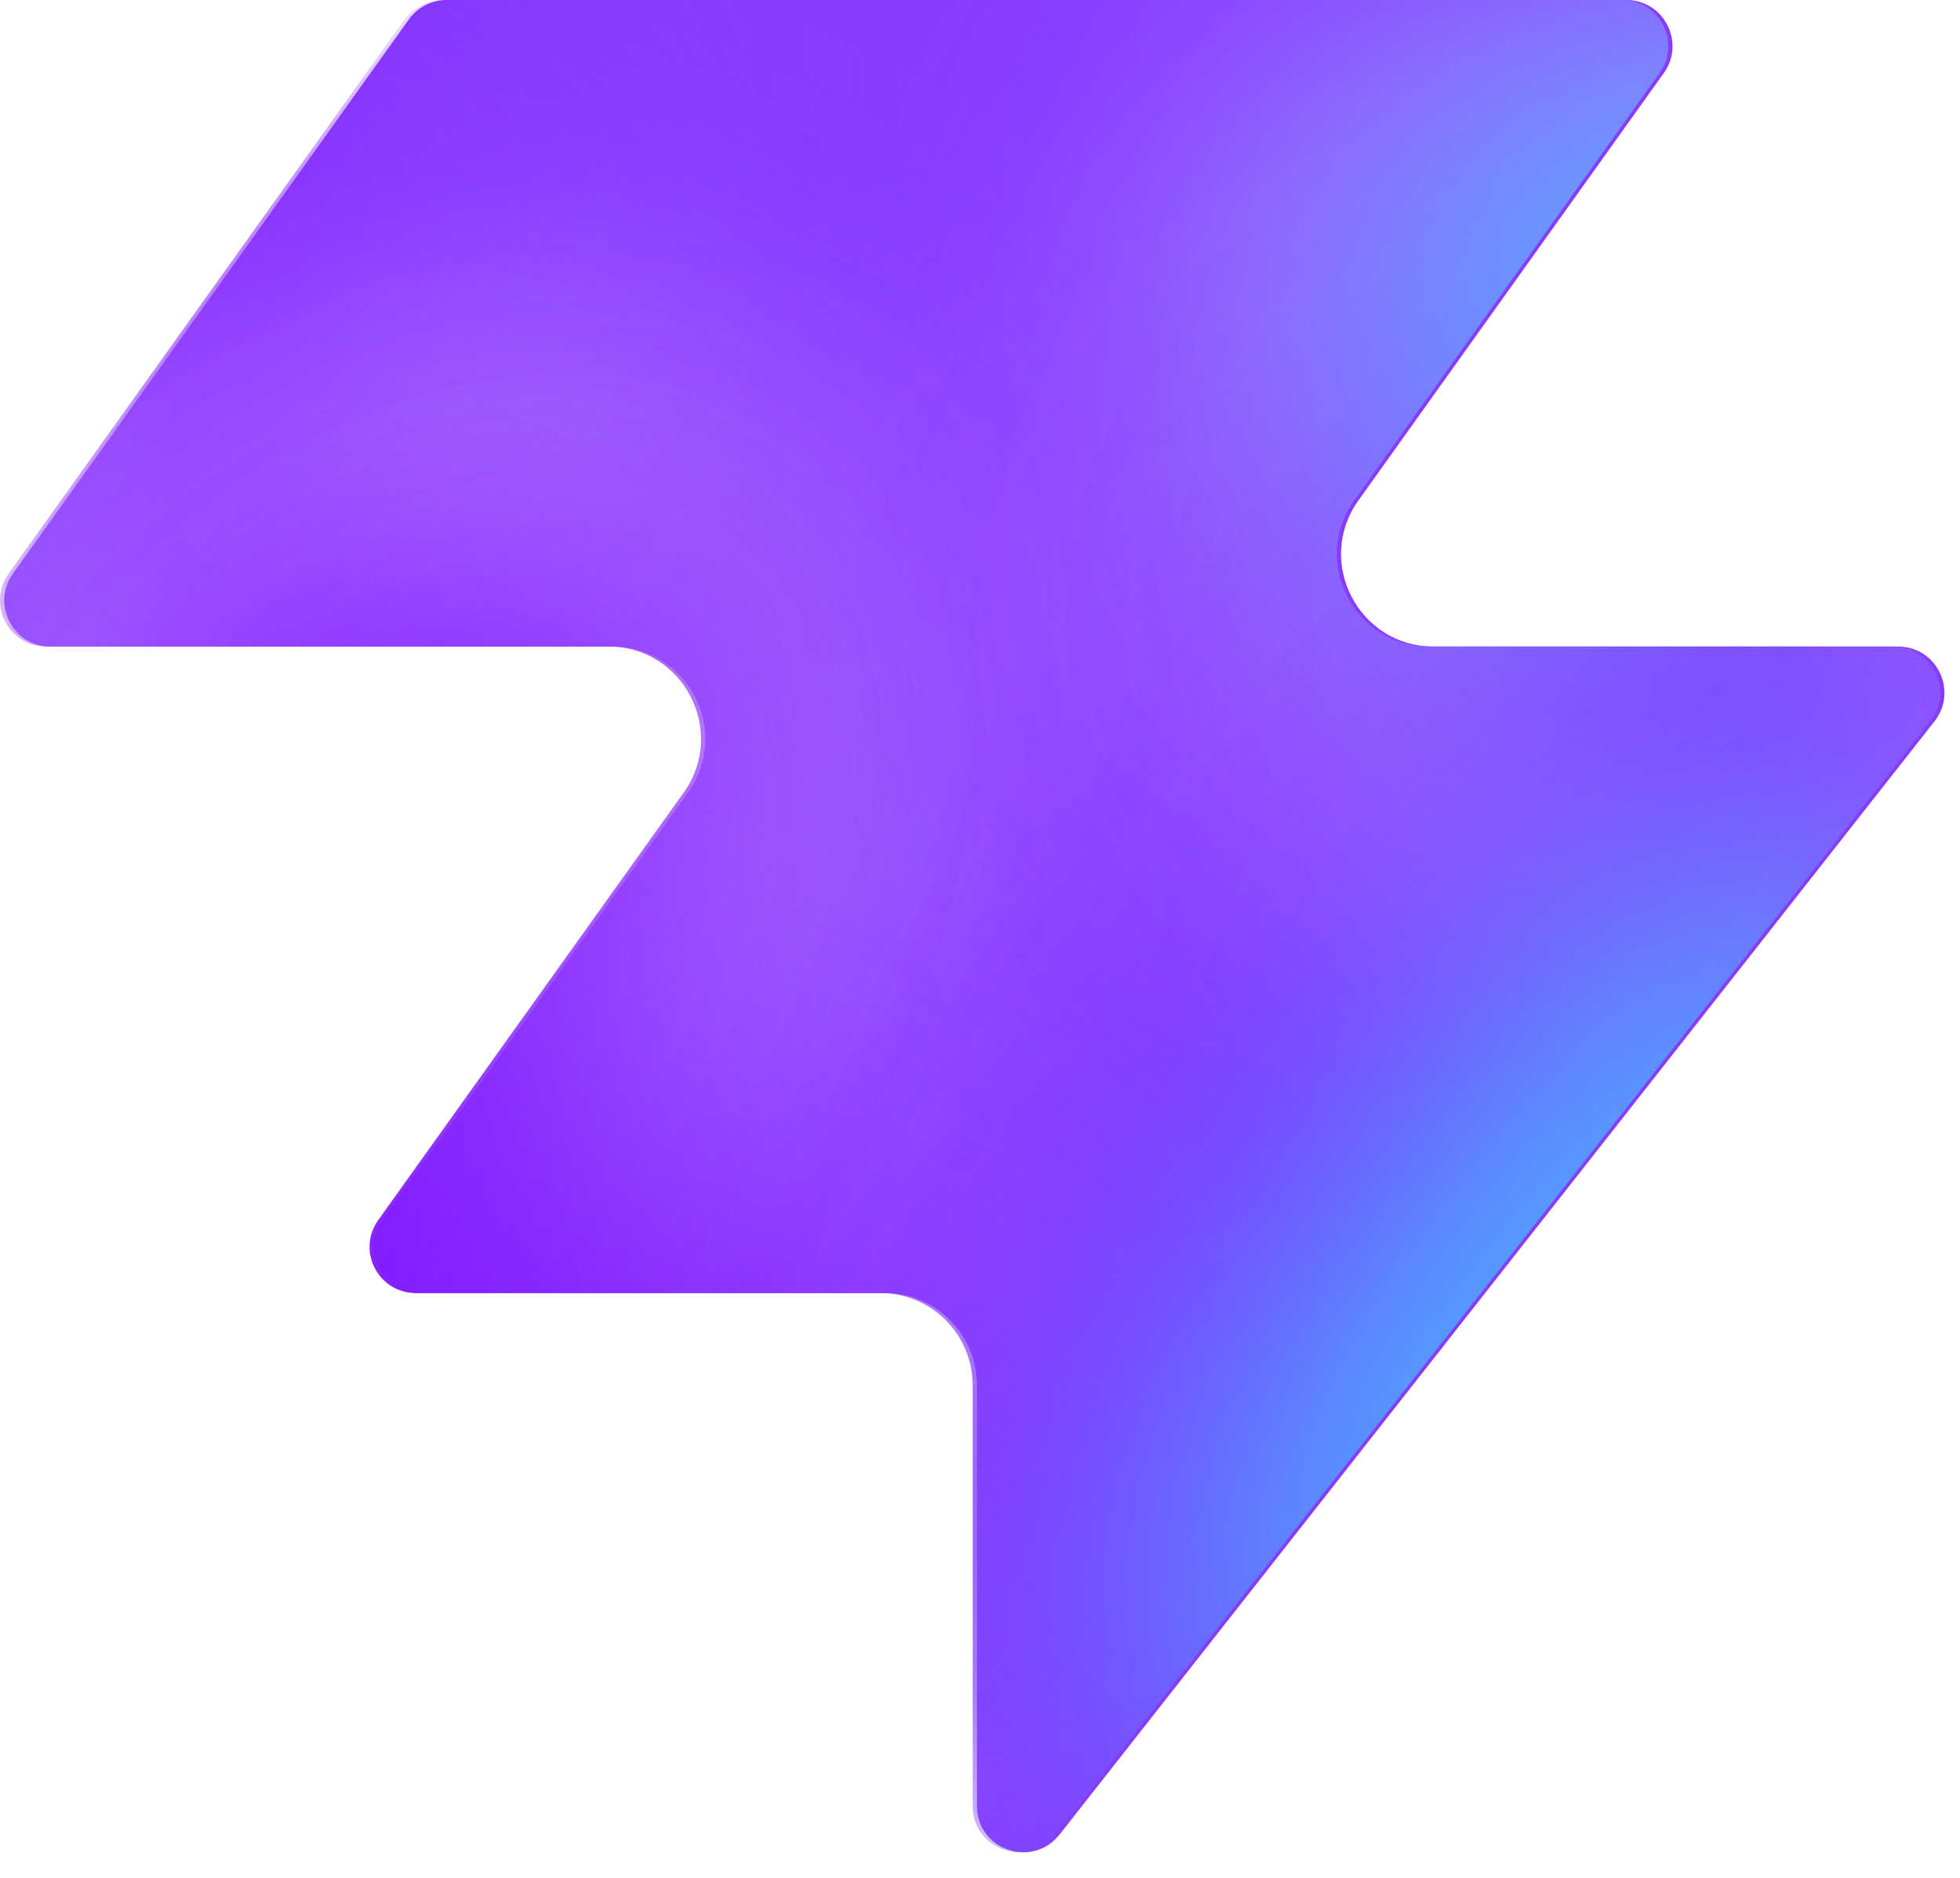
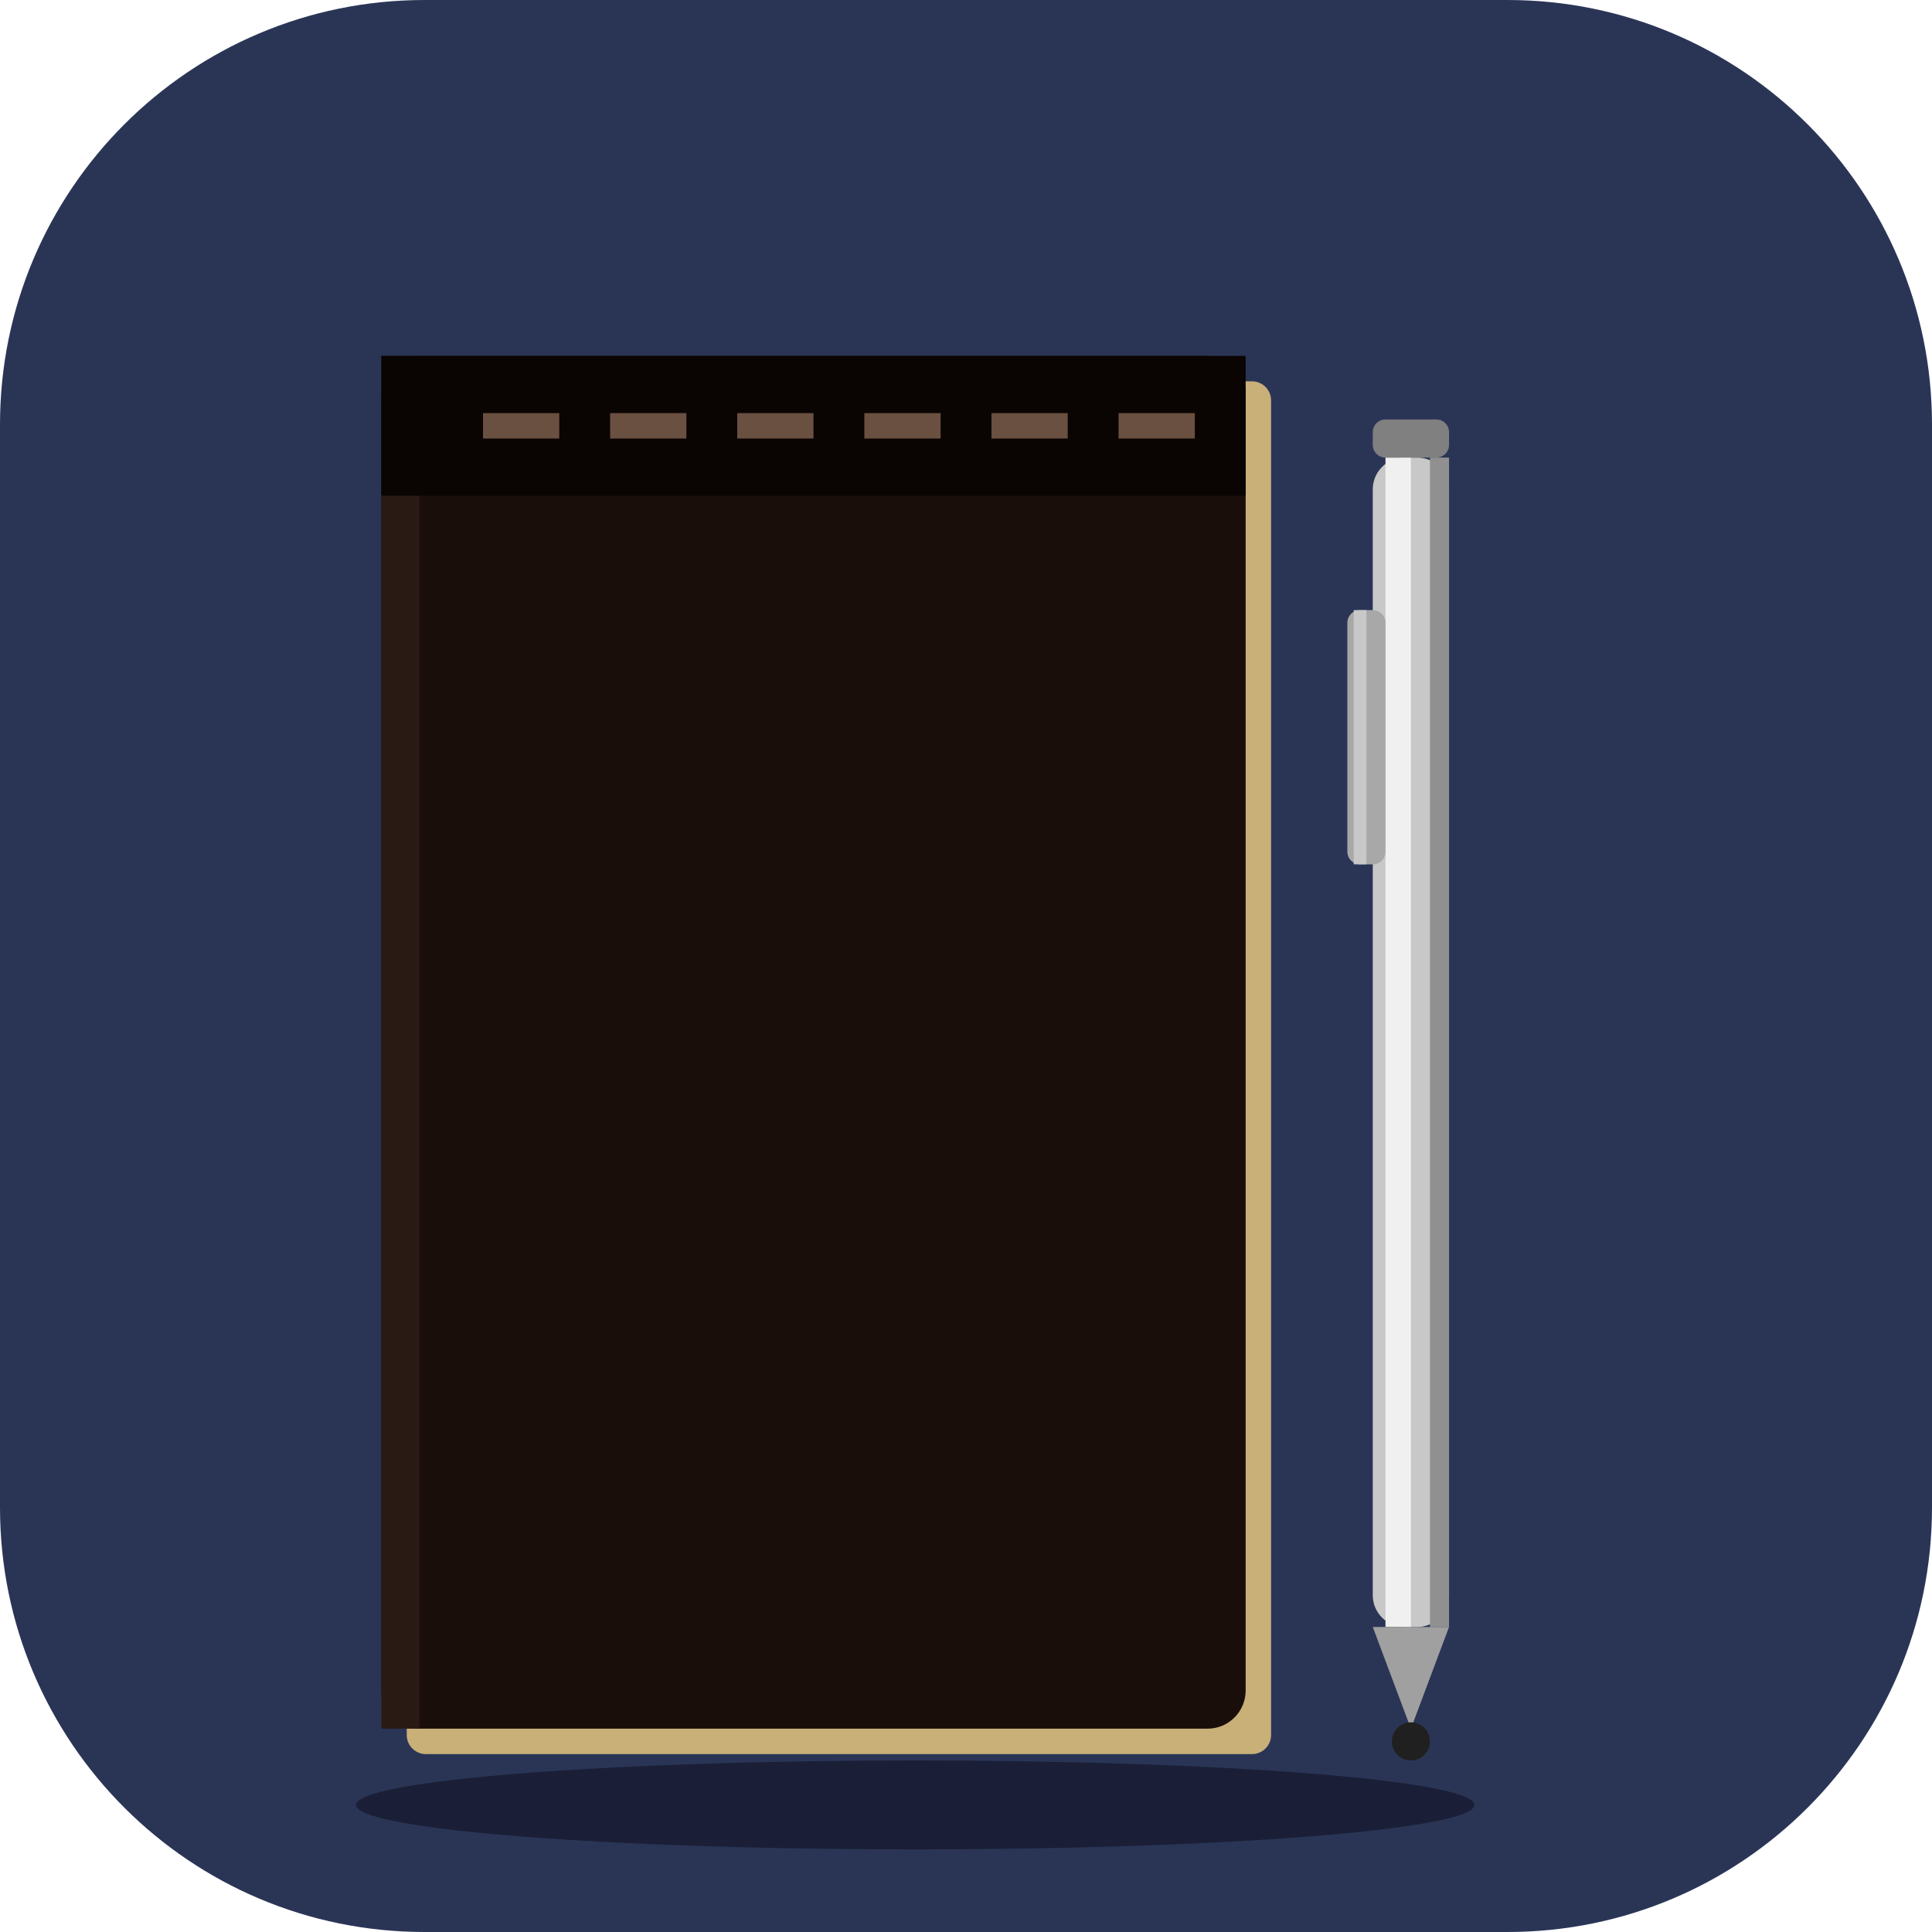
- <svg xmlns="http://www.w3.org/2000/svg" width="48" height="46" fill="none" viewBox="0 0 48 46">
-   <path fill="#863bff" d="M25.946 44.938c-.664.845-2.021.375-2.021-.698V33.937a2.26 2.26 0 0 0-2.262-2.262H10.287c-.92 0-1.456-1.04-.92-1.788l7.48-10.471c1.07-1.497 0-3.578-1.842-3.578H1.237c-.92 0-1.456-1.04-.92-1.788L10.013.474c.214-.297.556-.474.92-.474h28.894c.92 0 1.456 1.04.92 1.788l-7.48 10.471c-1.07 1.498 0 3.579 1.842 3.579h11.377c.943 0 1.473 1.088.89 1.83L25.947 44.94z" style="fill:#863bff;fill:color(display-p3 .525 .23 1);fill-opacity:1" />
-   <mask id="a" width="48" height="46" x="0" y="0" maskUnits="userSpaceOnUse" style="mask-type:alpha">
-     <path fill="#000" d="M25.842 44.938c-.664.844-2.021.375-2.021-.698V33.937a2.26 2.26 0 0 0-2.262-2.262H10.183c-.92 0-1.456-1.04-.92-1.788l7.48-10.471c1.07-1.498 0-3.579-1.842-3.579H1.133c-.92 0-1.456-1.04-.92-1.787L9.91.473c.214-.297.556-.474.92-.474h28.894c.92 0 1.456 1.04.92 1.788l-7.48 10.471c-1.07 1.498 0 3.578 1.842 3.578h11.377c.943 0 1.473 1.088.89 1.832L25.843 44.94z" style="fill:#000;fill-opacity:1" />
-   </mask>
-   <g mask="url(#a)">
-     <g filter="url(#b)">
-       <ellipse cx="5.508" cy="14.704" fill="#ede6ff" rx="5.508" ry="14.704" style="fill:#ede6ff;fill:color(display-p3 .927 .903 1);fill-opacity:1" transform="matrix(.00324 1 1 -.00324 -4.47 31.516)" />
-     </g>
-     <g filter="url(#c)">
-       <ellipse cx="10.399" cy="29.851" fill="#ede6ff" rx="10.399" ry="29.851" style="fill:#ede6ff;fill:color(display-p3 .927 .903 1);fill-opacity:1" transform="matrix(.00324 1 1 -.00324 -39.328 7.883)" />
-     </g>
-     <g filter="url(#d)">
-       <ellipse cx="5.508" cy="30.487" fill="#7e14ff" rx="5.508" ry="30.487" style="fill:#7e14ff;fill:color(display-p3 .492 .077 1);fill-opacity:1" transform="rotate(89.814 -25.913 -14.639)scale(1 -1)" />
-     </g>
-     <g filter="url(#e)">
-       <ellipse cx="5.508" cy="30.599" fill="#7e14ff" rx="5.508" ry="30.599" style="fill:#7e14ff;fill:color(display-p3 .492 .077 1);fill-opacity:1" transform="rotate(89.814 -32.644 -3.334)scale(1 -1)" />
-     </g>
-     <g filter="url(#f)">
-       <ellipse cx="5.508" cy="30.599" fill="#7e14ff" rx="5.508" ry="30.599" style="fill:#7e14ff;fill:color(display-p3 .492 .077 1);fill-opacity:1" transform="matrix(.00324 1 1 -.00324 -34.34 30.47)" />
-     </g>
-     <g filter="url(#g)">
-       <ellipse cx="14.072" cy="22.078" fill="#ede6ff" rx="14.072" ry="22.078" style="fill:#ede6ff;fill:color(display-p3 .927 .903 1);fill-opacity:1" transform="rotate(93.35 24.506 48.493)scale(-1 1)" />
-     </g>
-     <g filter="url(#h)">
-       <ellipse cx="3.47" cy="21.501" fill="#7e14ff" rx="3.47" ry="21.501" style="fill:#7e14ff;fill:color(display-p3 .492 .077 1);fill-opacity:1" transform="rotate(89.009 28.708 47.59)scale(-1 1)" />
-     </g>
-     <g filter="url(#i)">
-       <ellipse cx="3.47" cy="21.501" fill="#7e14ff" rx="3.47" ry="21.501" style="fill:#7e14ff;fill:color(display-p3 .492 .077 1);fill-opacity:1" transform="rotate(89.009 28.708 47.59)scale(-1 1)" />
-     </g>
-     <g filter="url(#j)">
-       <ellipse cx=".387" cy="8.972" fill="#7e14ff" rx="4.407" ry="29.108" style="fill:#7e14ff;fill:color(display-p3 .492 .077 1);fill-opacity:1" transform="rotate(39.51 .387 8.972)" />
-     </g>
-     <g filter="url(#k)">
-       <ellipse cx="47.523" cy="-6.092" fill="#7e14ff" rx="4.407" ry="29.108" style="fill:#7e14ff;fill:color(display-p3 .492 .077 1);fill-opacity:1" transform="rotate(37.892 47.523 -6.092)" />
-     </g>
-     <g filter="url(#l)">
-       <ellipse cx="41.412" cy="6.333" fill="#47bfff" rx="5.971" ry="9.665" style="fill:#47bfff;fill:color(display-p3 .28 .748 1);fill-opacity:1" transform="rotate(37.892 41.412 6.333)" />
-     </g>
-     <g filter="url(#m)">
-       <ellipse cx="-1.879" cy="38.332" fill="#7e14ff" rx="4.407" ry="29.108" style="fill:#7e14ff;fill:color(display-p3 .492 .077 1);fill-opacity:1" transform="rotate(37.892 -1.88 38.332)" />
-     </g>
-     <g filter="url(#n)">
-       <ellipse cx="-1.879" cy="38.332" fill="#7e14ff" rx="4.407" ry="29.108" style="fill:#7e14ff;fill:color(display-p3 .492 .077 1);fill-opacity:1" transform="rotate(37.892 -1.88 38.332)" />
-     </g>
-     <g filter="url(#o)">
-       <ellipse cx="35.651" cy="29.907" fill="#7e14ff" rx="4.407" ry="29.108" style="fill:#7e14ff;fill:color(display-p3 .492 .077 1);fill-opacity:1" transform="rotate(37.892 35.651 29.907)" />
-     </g>
-     <g filter="url(#p)">
-       <ellipse cx="38.418" cy="32.4" fill="#47bfff" rx="5.971" ry="15.297" style="fill:#47bfff;fill:color(display-p3 .28 .748 1);fill-opacity:1" transform="rotate(37.892 38.418 32.4)" />
-     </g>
+ <svg xmlns="http://www.w3.org/2000/svg" viewBox="0 0 1024 1024" width="1024" height="1024">
+   <rect width="1024" height="1024" rx="225" fill="#2a3556" />
+   <g transform="translate(0, 0) scale(6.737)">
+     <ellipse cx="72" cy="142" rx="44" ry="3.5" fill="#0a0a18" opacity="0.5" />
+     <rect x="32" y="30" width="68" height="108" rx="1.5" fill="#c8b078" />
+     <rect x="30" y="28" width="68" height="108" rx="3" fill="#1a0e0a" />
+     <rect x="30" y="28" width="3" height="108" fill="#2a1a14" />
+     <rect x="30" y="28" width="68" height="11" fill="#0a0402" />
+     <line x1="38" y1="33.5" x2="44" y2="33.5" stroke="#6a5040" stroke-width="2" />
+     <line x1="48" y1="33.5" x2="54" y2="33.5" stroke="#6a5040" stroke-width="2" />
+     <line x1="58" y1="33.5" x2="64" y2="33.5" stroke="#6a5040" stroke-width="2" />
+     <line x1="68" y1="33.5" x2="74" y2="33.5" stroke="#6a5040" stroke-width="2" />
+     <line x1="78" y1="33.5" x2="84" y2="33.5" stroke="#6a5040" stroke-width="2" />
+     <line x1="88" y1="33.5" x2="94" y2="33.5" stroke="#6a5040" stroke-width="2" />
+     <rect x="108" y="36" width="6" height="92" rx="2.5" fill="#c8c8c8" />
+     <rect x="109" y="36" width="2" height="92" fill="#f0f0f0" />
+     <rect x="112.5" y="36" width="1.5" height="92" fill="#909090" />
+     <rect x="108" y="33" width="6" height="3" rx="1" fill="#808080" />
+     <path d="M 108 128 L 111 136 L 114 128 Z" fill="#a0a0a0" />
+     <circle cx="111" cy="137" r="1.5" fill="#202020" />
+     <rect x="106" y="48" width="3" height="20" rx="1" fill="#a8a8a8" />
+     <rect x="106.5" y="48" width="1" height="20" fill="#c8c8c8" />
  </g>
-   <defs>
-     <filter id="b" width="60.045" height="41.654" x="-19.77" y="16.149" color-interpolation-filters="sRGB" filterUnits="userSpaceOnUse">
-       <feFlood flood-opacity="0" result="BackgroundImageFix" />
-       <feBlend in="SourceGraphic" in2="BackgroundImageFix" result="shape" />
-       <feGaussianBlur result="effect1_foregroundBlur_2002_17158" stdDeviation="7.659" />
-     </filter>
-     <filter id="c" width="90.34" height="51.437" x="-54.613" y="-7.533" color-interpolation-filters="sRGB" filterUnits="userSpaceOnUse">
-       <feFlood flood-opacity="0" result="BackgroundImageFix" />
-       <feBlend in="SourceGraphic" in2="BackgroundImageFix" result="shape" />
-       <feGaussianBlur result="effect1_foregroundBlur_2002_17158" stdDeviation="7.659" />
-     </filter>
-     <filter id="d" width="79.355" height="29.4" x="-49.64" y="2.03" color-interpolation-filters="sRGB" filterUnits="userSpaceOnUse">
-       <feFlood flood-opacity="0" result="BackgroundImageFix" />
-       <feBlend in="SourceGraphic" in2="BackgroundImageFix" result="shape" />
-       <feGaussianBlur result="effect1_foregroundBlur_2002_17158" stdDeviation="4.596" />
-     </filter>
-     <filter id="e" width="79.579" height="29.4" x="-45.045" y="20.029" color-interpolation-filters="sRGB" filterUnits="userSpaceOnUse">
-       <feFlood flood-opacity="0" result="BackgroundImageFix" />
-       <feBlend in="SourceGraphic" in2="BackgroundImageFix" result="shape" />
-       <feGaussianBlur result="effect1_foregroundBlur_2002_17158" stdDeviation="4.596" />
-     </filter>
-     <filter id="f" width="79.579" height="29.4" x="-43.513" y="21.178" color-interpolation-filters="sRGB" filterUnits="userSpaceOnUse">
-       <feFlood flood-opacity="0" result="BackgroundImageFix" />
-       <feBlend in="SourceGraphic" in2="BackgroundImageFix" result="shape" />
-       <feGaussianBlur result="effect1_foregroundBlur_2002_17158" stdDeviation="4.596" />
-     </filter>
-     <filter id="g" width="74.749" height="58.852" x="15.756" y="-17.901" color-interpolation-filters="sRGB" filterUnits="userSpaceOnUse">
-       <feFlood flood-opacity="0" result="BackgroundImageFix" />
-       <feBlend in="SourceGraphic" in2="BackgroundImageFix" result="shape" />
-       <feGaussianBlur result="effect1_foregroundBlur_2002_17158" stdDeviation="7.659" />
-     </filter>
-     <filter id="h" width="61.377" height="25.362" x="23.548" y="2.284" color-interpolation-filters="sRGB" filterUnits="userSpaceOnUse">
-       <feFlood flood-opacity="0" result="BackgroundImageFix" />
-       <feBlend in="SourceGraphic" in2="BackgroundImageFix" result="shape" />
-       <feGaussianBlur result="effect1_foregroundBlur_2002_17158" stdDeviation="4.596" />
-     </filter>
-     <filter id="i" width="61.377" height="25.362" x="23.548" y="2.284" color-interpolation-filters="sRGB" filterUnits="userSpaceOnUse">
-       <feFlood flood-opacity="0" result="BackgroundImageFix" />
-       <feBlend in="SourceGraphic" in2="BackgroundImageFix" result="shape" />
-       <feGaussianBlur result="effect1_foregroundBlur_2002_17158" stdDeviation="4.596" />
-     </filter>
-     <filter id="j" width="56.045" height="63.649" x="-27.636" y="-22.853" color-interpolation-filters="sRGB" filterUnits="userSpaceOnUse">
-       <feFlood flood-opacity="0" result="BackgroundImageFix" />
-       <feBlend in="SourceGraphic" in2="BackgroundImageFix" result="shape" />
-       <feGaussianBlur result="effect1_foregroundBlur_2002_17158" stdDeviation="4.596" />
-     </filter>
-     <filter id="k" width="54.814" height="64.646" x="20.116" y="-38.415" color-interpolation-filters="sRGB" filterUnits="userSpaceOnUse">
-       <feFlood flood-opacity="0" result="BackgroundImageFix" />
-       <feBlend in="SourceGraphic" in2="BackgroundImageFix" result="shape" />
-       <feGaussianBlur result="effect1_foregroundBlur_2002_17158" stdDeviation="4.596" />
-     </filter>
-     <filter id="l" width="33.541" height="35.313" x="24.641" y="-11.323" color-interpolation-filters="sRGB" filterUnits="userSpaceOnUse">
-       <feFlood flood-opacity="0" result="BackgroundImageFix" />
-       <feBlend in="SourceGraphic" in2="BackgroundImageFix" result="shape" />
-       <feGaussianBlur result="effect1_foregroundBlur_2002_17158" stdDeviation="4.596" />
-     </filter>
-     <filter id="m" width="54.814" height="64.646" x="-29.286" y="6.009" color-interpolation-filters="sRGB" filterUnits="userSpaceOnUse">
-       <feFlood flood-opacity="0" result="BackgroundImageFix" />
-       <feBlend in="SourceGraphic" in2="BackgroundImageFix" result="shape" />
-       <feGaussianBlur result="effect1_foregroundBlur_2002_17158" stdDeviation="4.596" />
-     </filter>
-     <filter id="n" width="54.814" height="64.646" x="-29.286" y="6.009" color-interpolation-filters="sRGB" filterUnits="userSpaceOnUse">
-       <feFlood flood-opacity="0" result="BackgroundImageFix" />
-       <feBlend in="SourceGraphic" in2="BackgroundImageFix" result="shape" />
-       <feGaussianBlur result="effect1_foregroundBlur_2002_17158" stdDeviation="4.596" />
-     </filter>
-     <filter id="o" width="54.814" height="64.646" x="8.244" y="-2.416" color-interpolation-filters="sRGB" filterUnits="userSpaceOnUse">
-       <feFlood flood-opacity="0" result="BackgroundImageFix" />
-       <feBlend in="SourceGraphic" in2="BackgroundImageFix" result="shape" />
-       <feGaussianBlur result="effect1_foregroundBlur_2002_17158" stdDeviation="4.596" />
-     </filter>
-     <filter id="p" width="39.409" height="43.623" x="18.713" y="10.588" color-interpolation-filters="sRGB" filterUnits="userSpaceOnUse">
-       <feFlood flood-opacity="0" result="BackgroundImageFix" />
-       <feBlend in="SourceGraphic" in2="BackgroundImageFix" result="shape" />
-       <feGaussianBlur result="effect1_foregroundBlur_2002_17158" stdDeviation="4.596" />
-     </filter>
-   </defs>
</svg>
